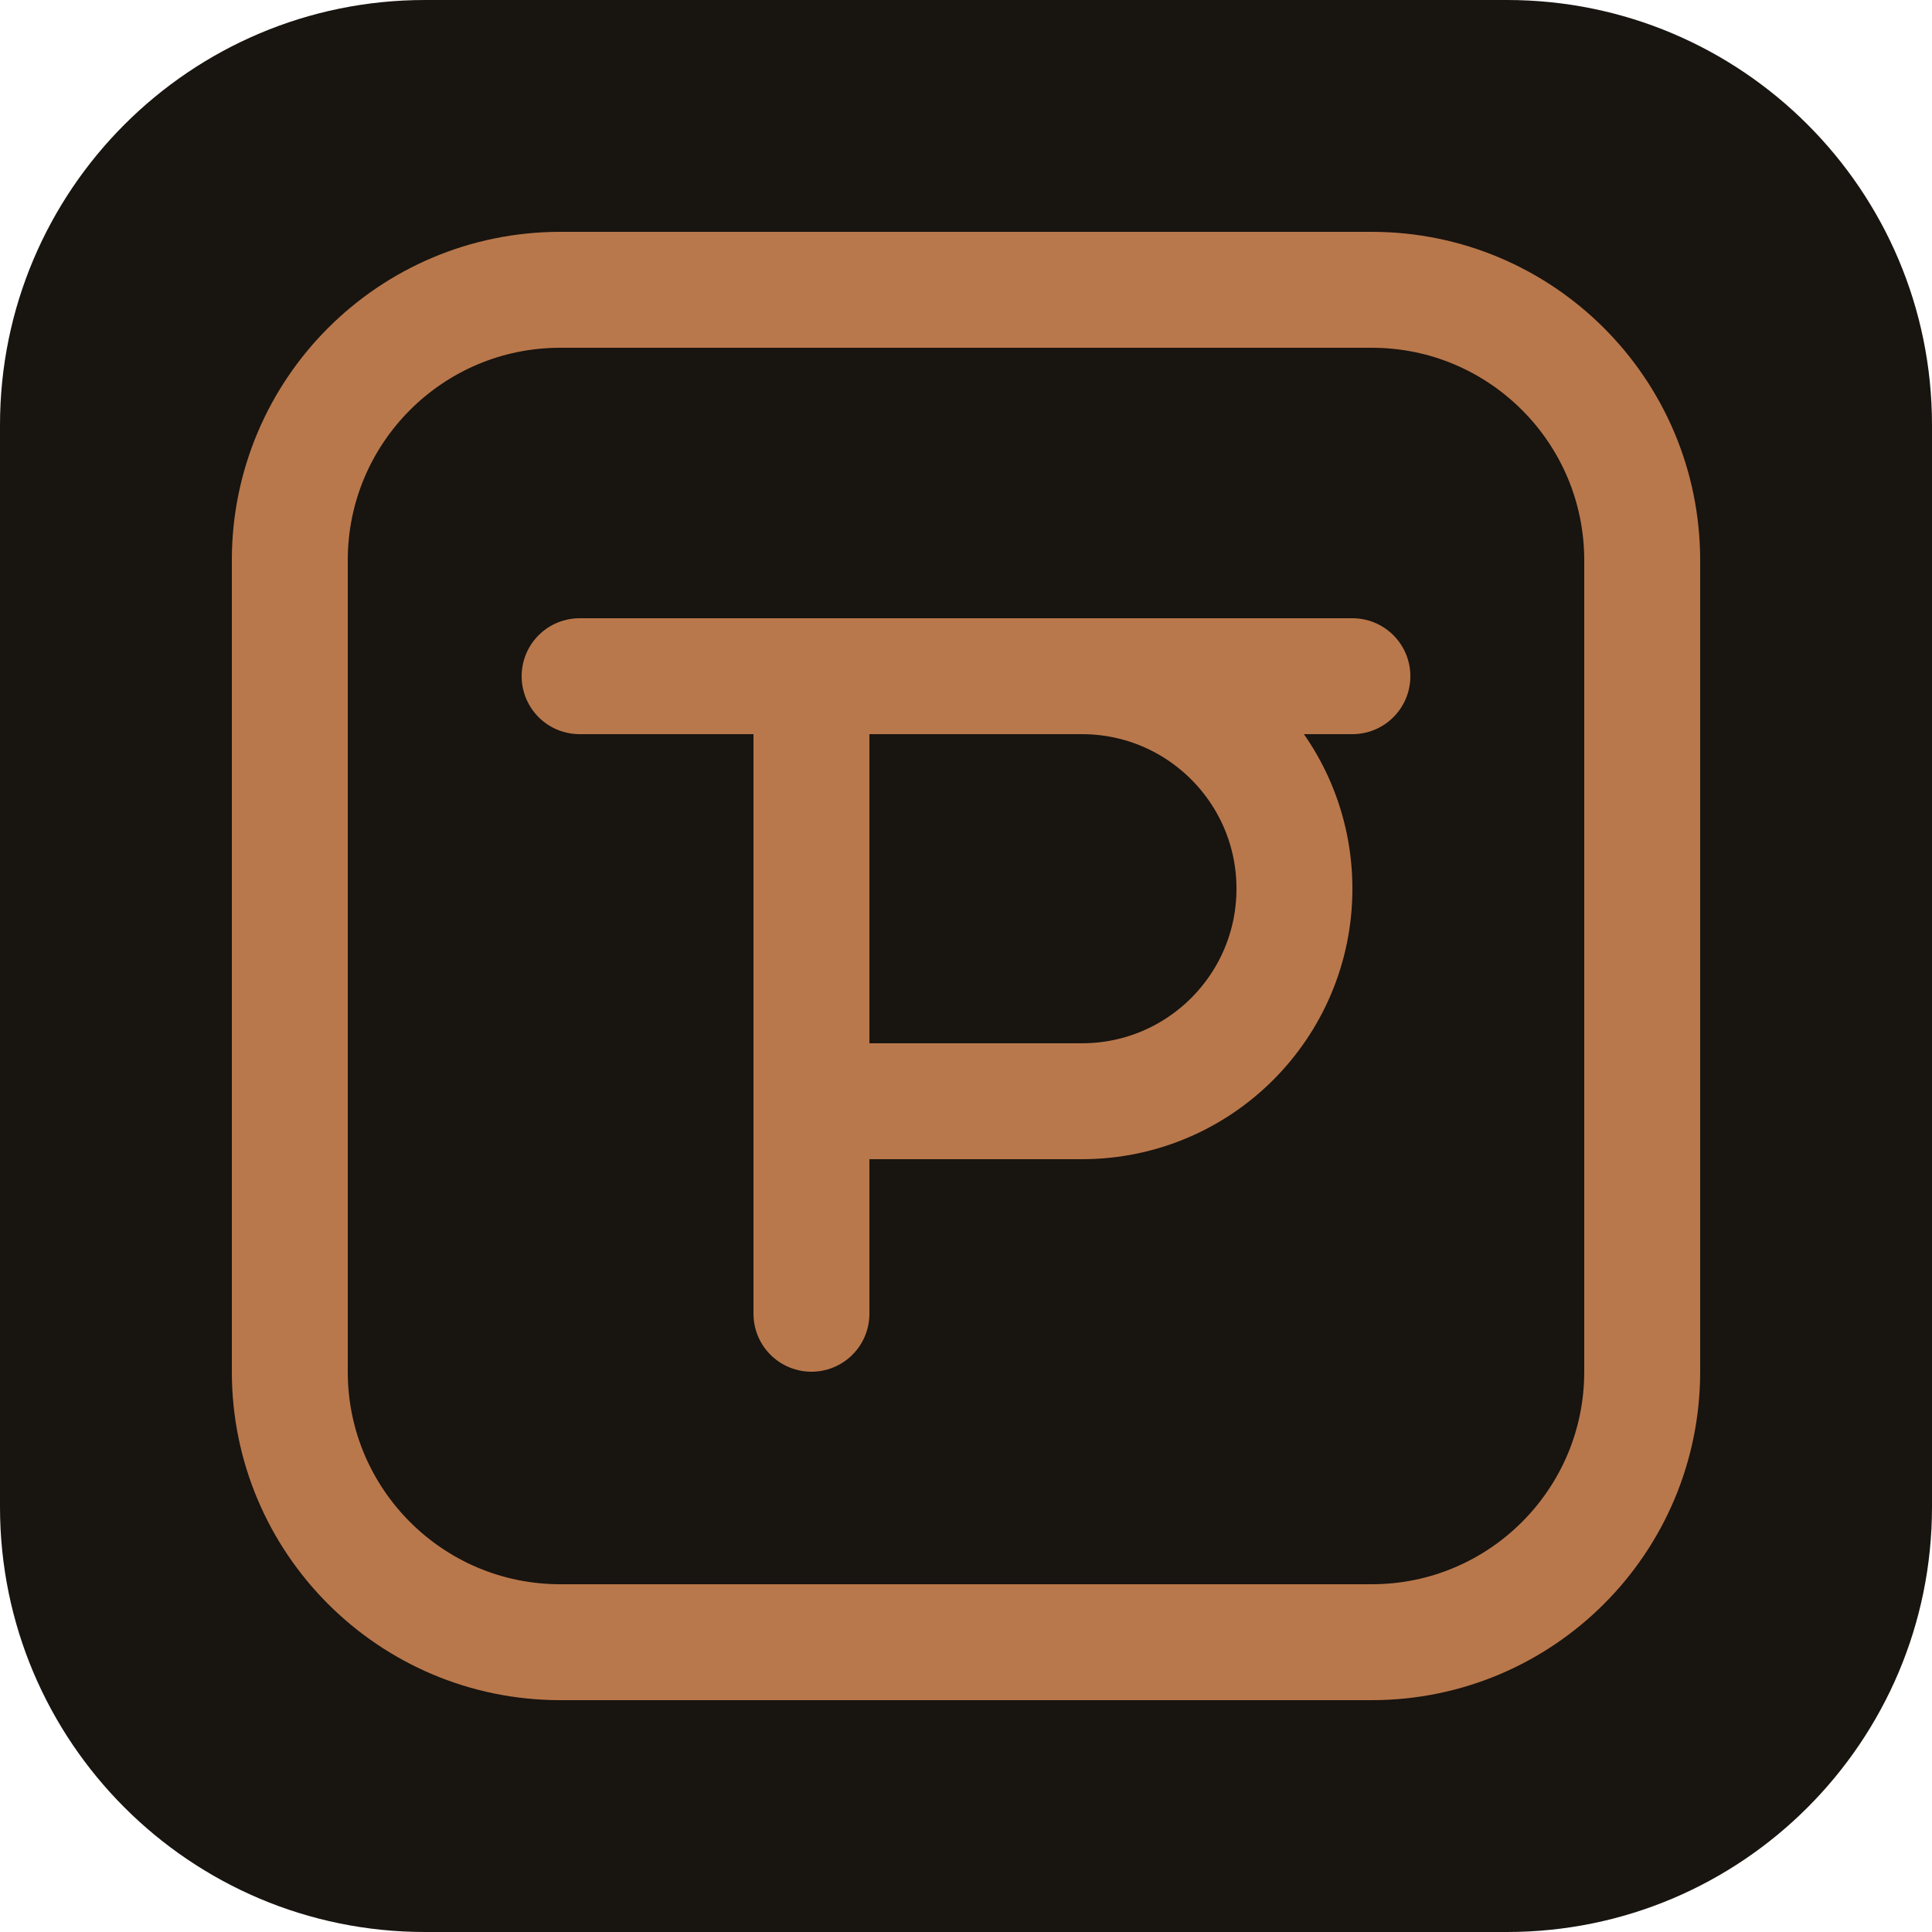
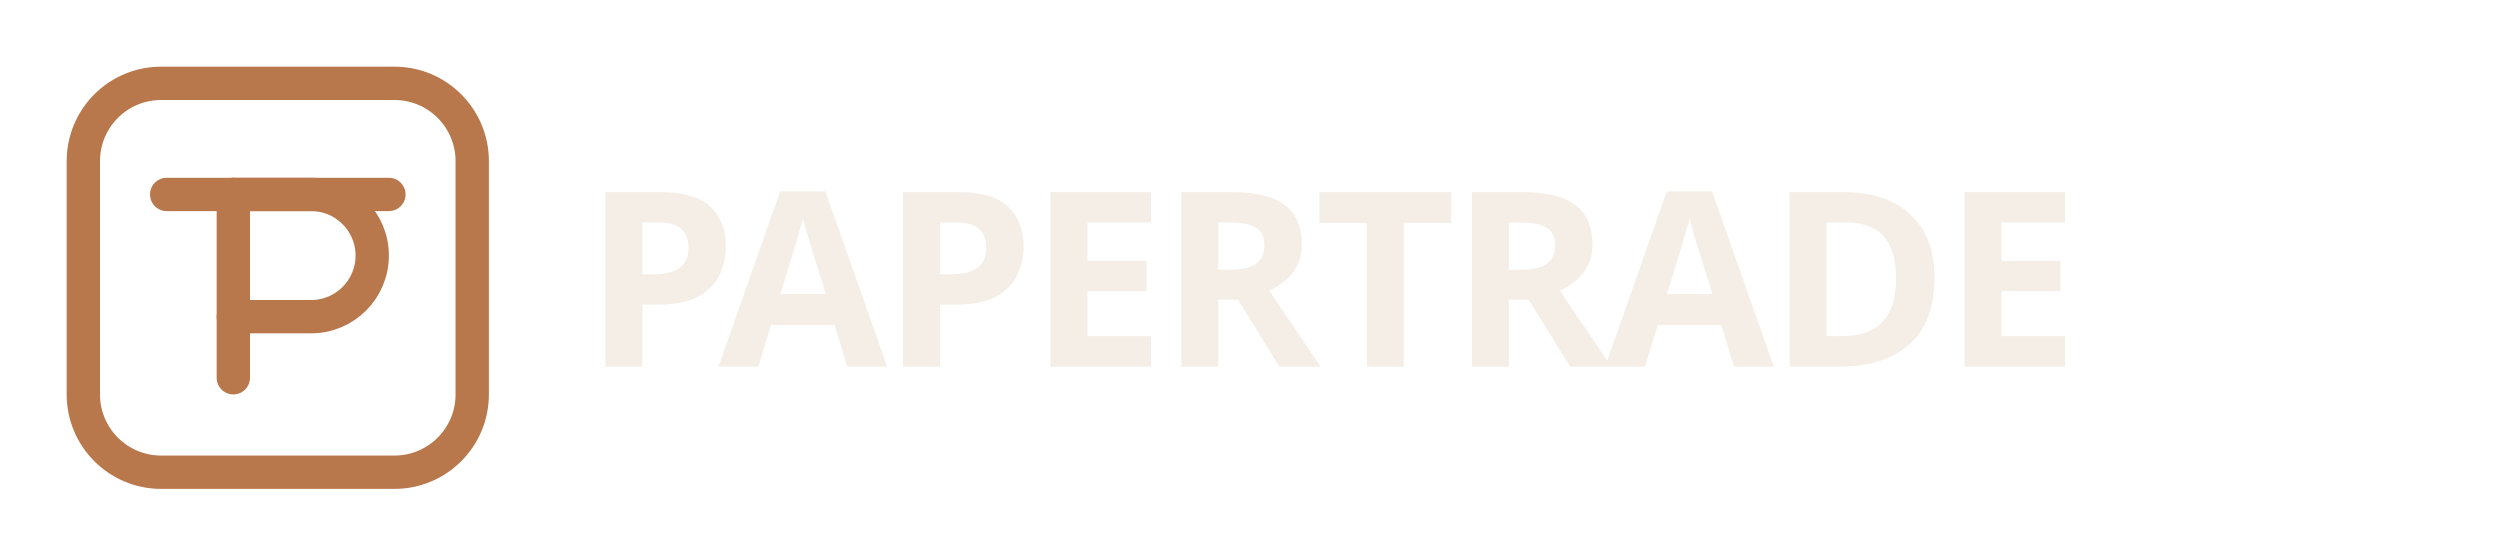
- <svg xmlns="http://www.w3.org/2000/svg" viewBox="0 0 100 100" width="100" height="100">
-   <rect width="100" height="100" rx="22" fill="#181410" />
+ <svg xmlns="http://www.w3.org/2000/svg" viewBox="0 0 450 100" width="450" height="100">
  <rect x="15" y="15" width="70" height="70" rx="14" fill="none" stroke="#B9784B" stroke-width="6" />
  <path d="M 30 35 L 70 35" stroke="#B9784B" stroke-width="6" stroke-linecap="round" />
  <path d="M 42 35 L 42 68" stroke="#B9784B" stroke-width="6" stroke-linecap="round" />
  <path d="M 42 35 L 56 35 A 11 11 0 0 1 56 57 L 42 57" stroke="#B9784B" stroke-width="6" stroke-linecap="round" fill="none" />
+   <text x="105" y="66" font-family="Satoshi, Avenir Next, sans-serif" font-weight="700" font-size="44" fill="#F4EEE6" letter-spacing="-0.025em">PAPERTRADE</text>
</svg>
